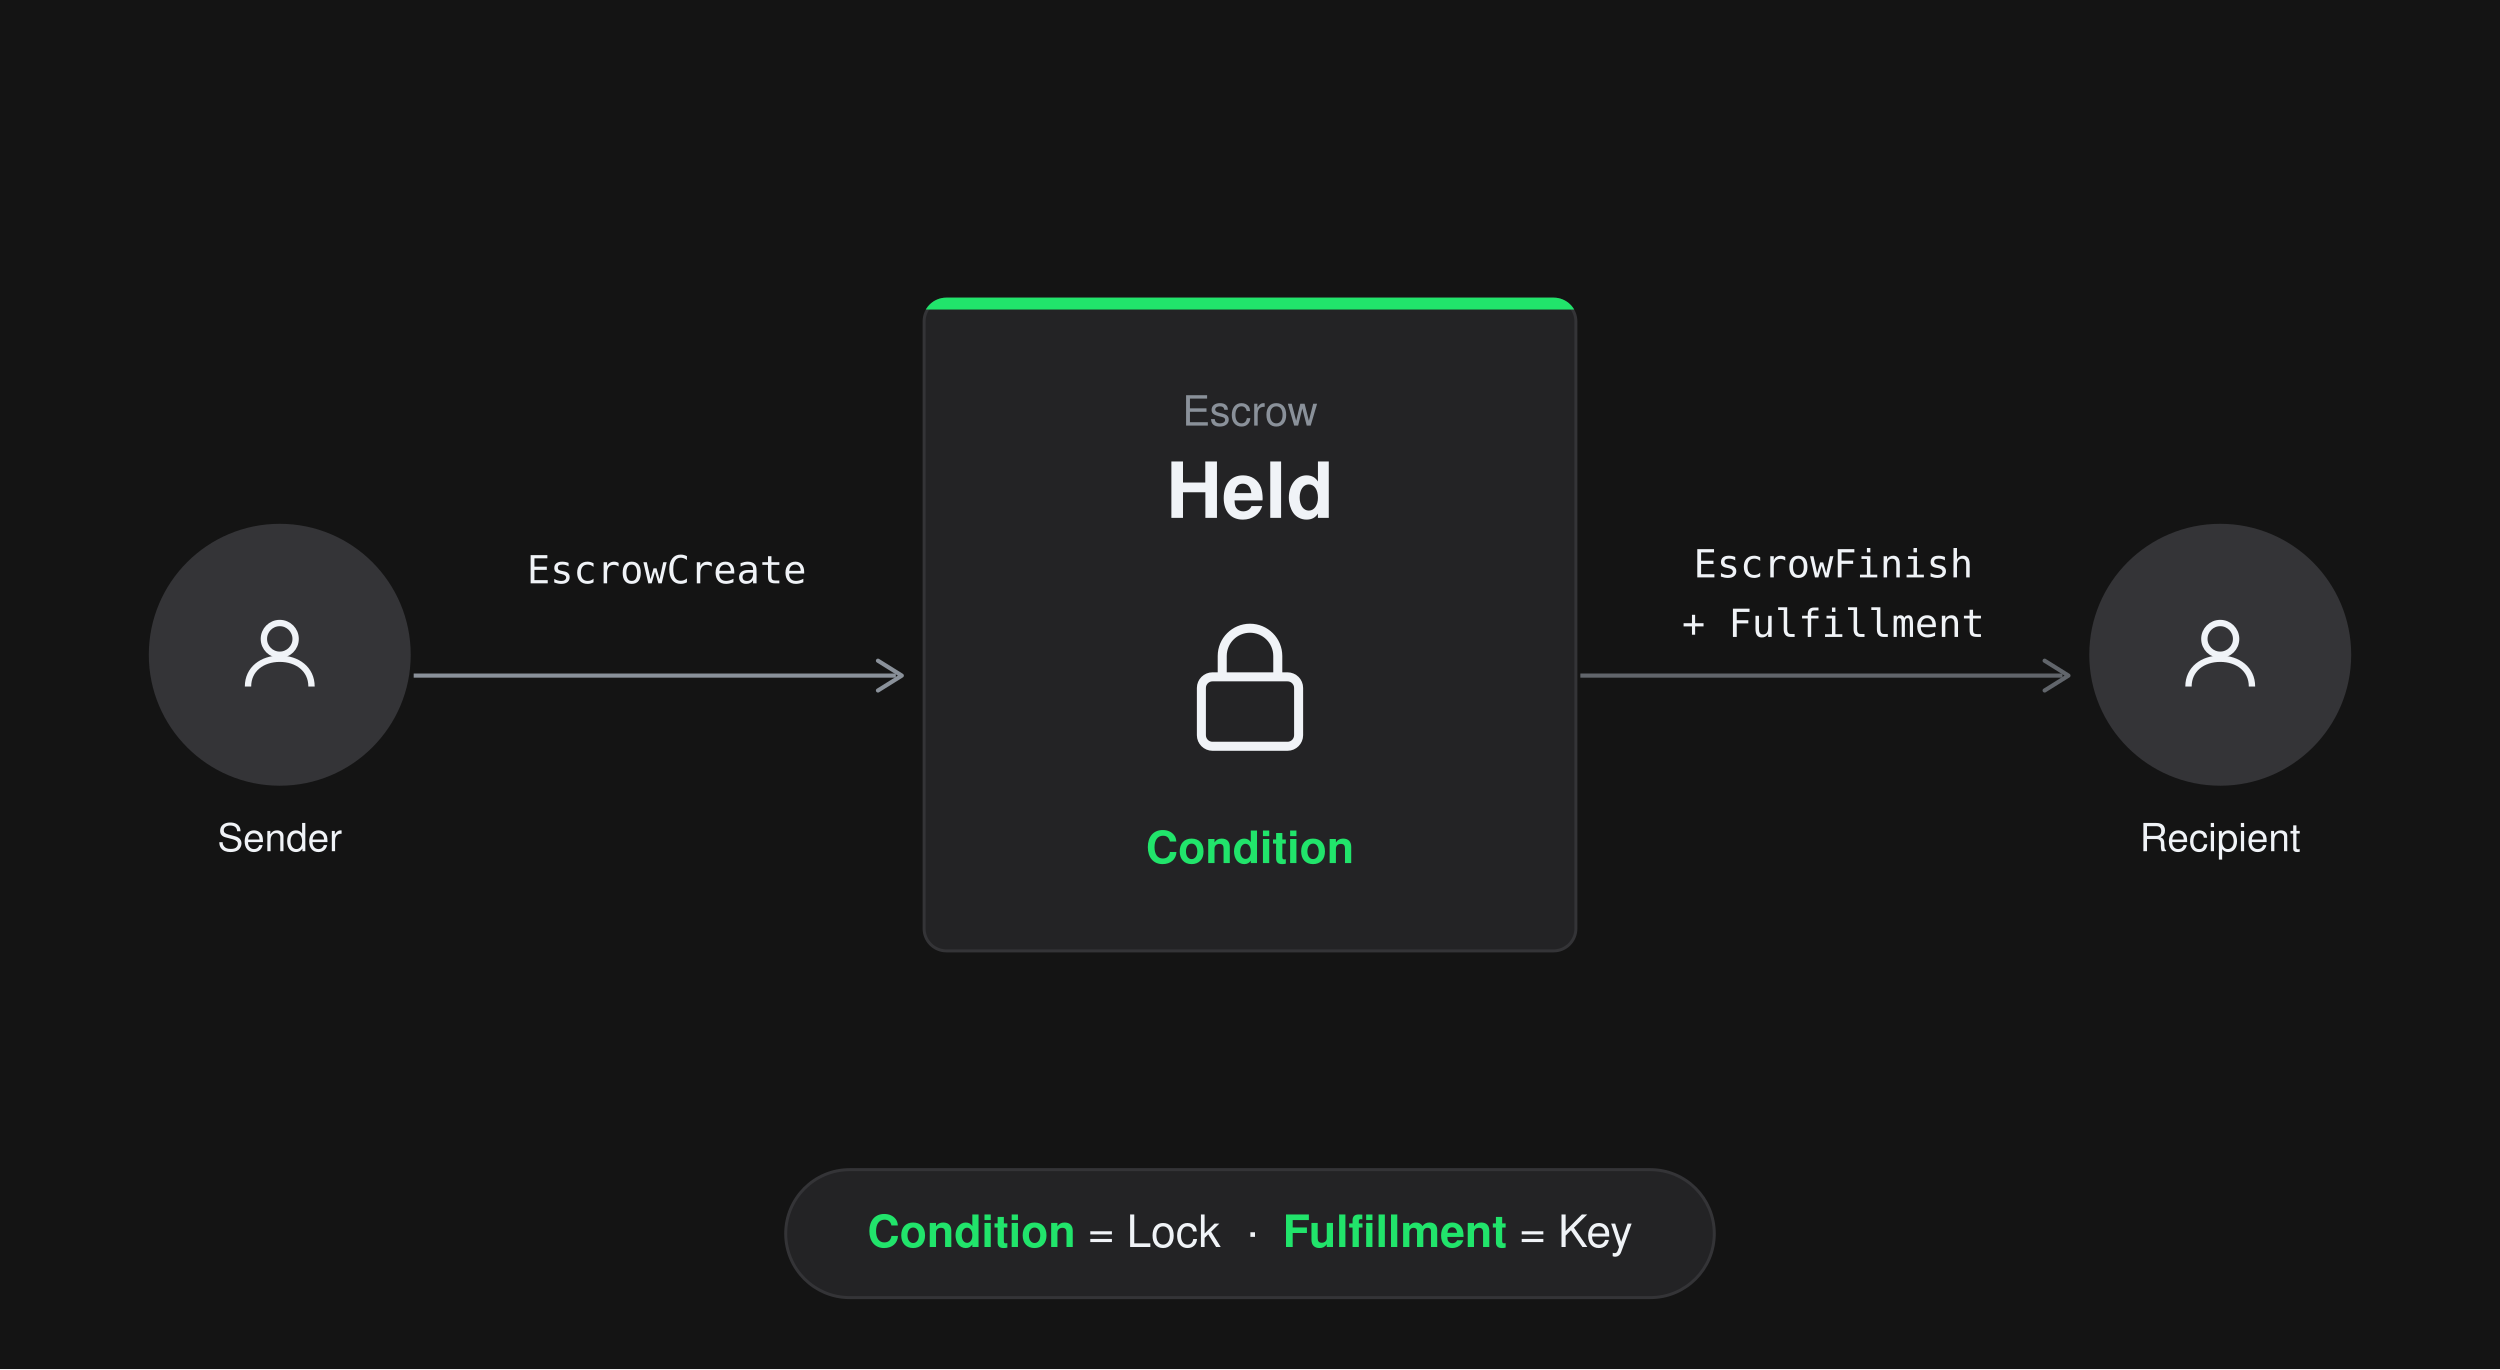
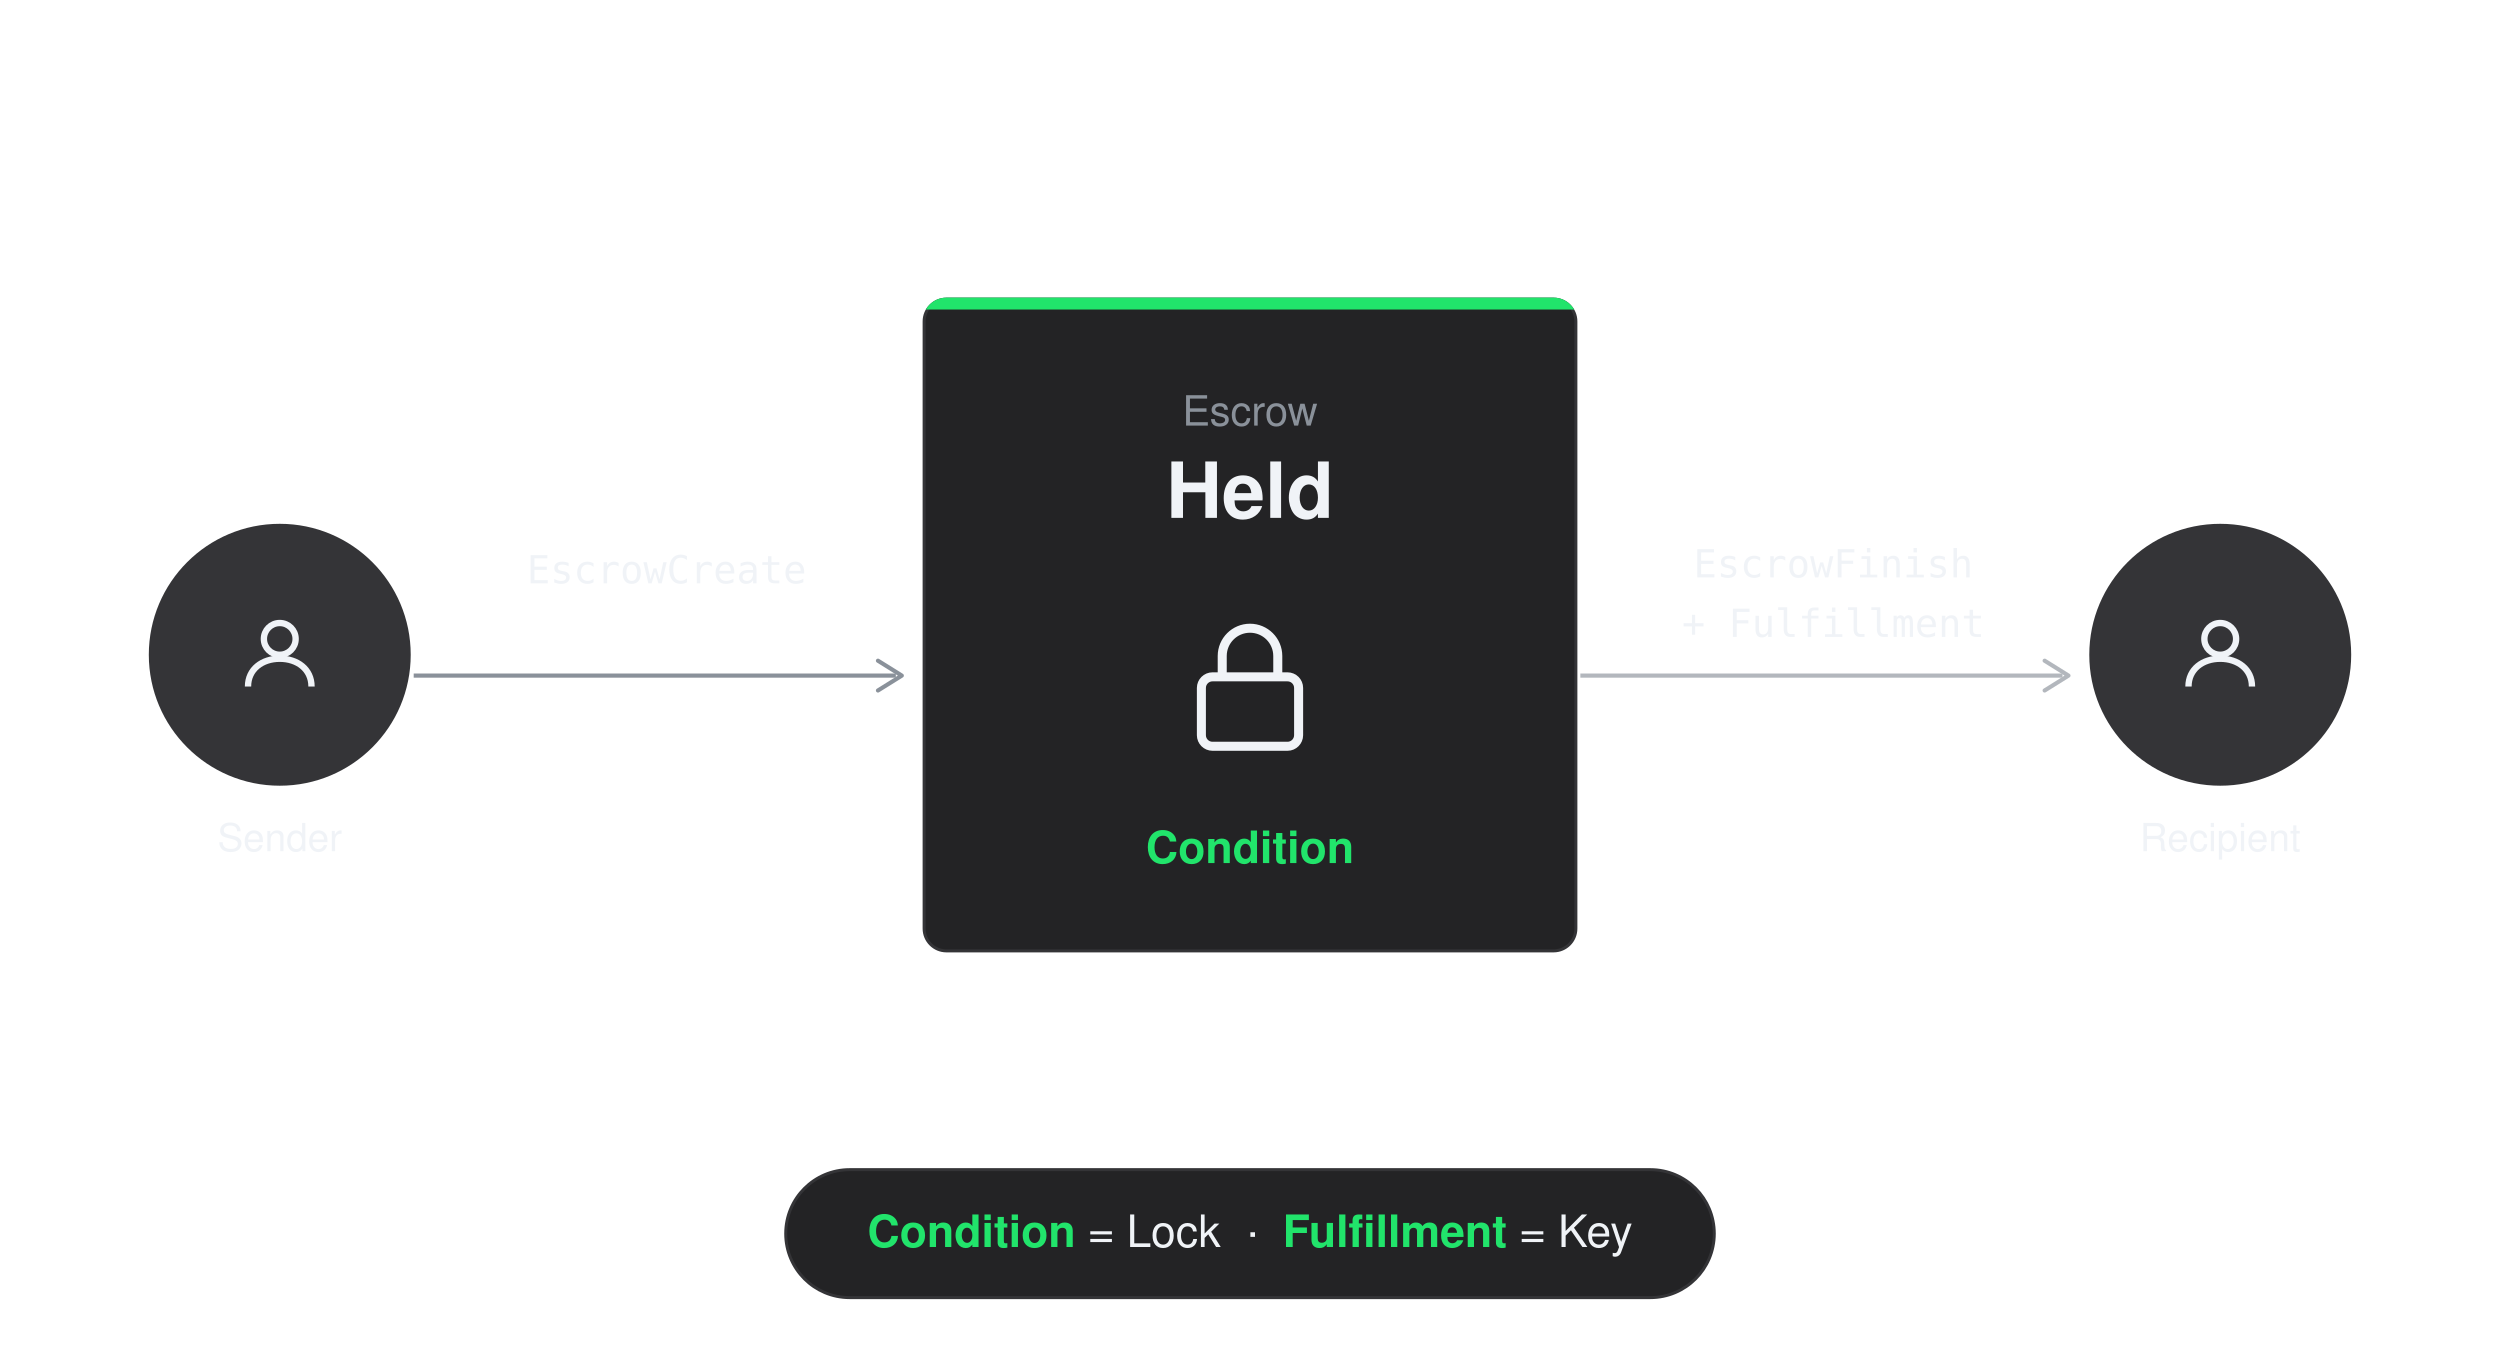
<svg xmlns="http://www.w3.org/2000/svg" viewBox="0 0 840 460" width="840" height="460" font-family="-apple-system,BlinkMacSystemFont,'Helvetica Neue',Helvetica,Arial,sans-serif">
-   <rect width="840" height="460" fill="#141414" />
  <circle cx="94" cy="220" r="44" fill="#343437" />
  <g transform="translate(78,204) scale(1.3333)">
    <circle cx="12" cy="8" r="4" fill="none" stroke="#F0F3F7" stroke-width="1.6" />
    <path d="M4 20c0-4.4 3.6-7 8-7s8 2.6 8 7" fill="none" stroke="#F0F3F7" stroke-width="1.6" />
  </g>
  <text x="94" y="286" text-anchor="middle" font-size="13" fill="#F0F3F7">Sender</text>
  <text x="224" y="196" text-anchor="middle" font-family="'SFMono-Regular','Consolas','Menlo',monospace" font-size="13" fill="#F0F3F7">EscrowCreate</text>
  <line x1="139" y1="227" x2="301" y2="227" stroke="#8A919A" stroke-width="1.4" />
  <path d="M295 222 L303 227 L295 232" fill="none" stroke="#8A919A" stroke-width="1.4" stroke-linecap="round" stroke-linejoin="round" />
  <defs>
    <clipPath id="cardclip">
      <rect x="310" y="100" width="220" height="220" rx="8" />
    </clipPath>
  </defs>
  <rect x="310.5" y="100.5" width="219" height="219" rx="7.5" fill="#232325" stroke="#343437" stroke-width="1" />
  <rect x="310" y="100" width="220" height="4" fill="#21E46B" clip-path="url(#cardclip)" />
  <text x="420" y="143" text-anchor="middle" font-size="14" fill="#8A919A">Escrow</text>
  <text x="420" y="174" text-anchor="middle" font-size="26" font-weight="700" fill="#F0F3F7">Held</text>
  <g transform="translate(392,201.75) scale(2.3333)">
    <rect x="5" y="11" width="14" height="10" rx="1.6" fill="none" stroke="#F0F3F7" stroke-width="1.3" />
    <path d="M8 11V8a4 4 0 0 1 8 0v3" fill="none" stroke="#F0F3F7" stroke-width="1.3" />
  </g>
  <text x="420" y="290" text-anchor="middle" font-size="15" font-weight="700" fill="#21E46B">Condition</text>
  <text x="616" y="194" text-anchor="middle" font-family="'SFMono-Regular','Consolas','Menlo',monospace" font-size="13" fill="#F0F3F7">EscrowFinish</text>
  <text x="616" y="214" text-anchor="middle" font-family="'SFMono-Regular','Consolas','Menlo',monospace" font-size="13" fill="#F0F3F7">+ Fulfillment</text>
  <g opacity="0.65">
    <line x1="531" y1="227" x2="693" y2="227" stroke="#8A919A" stroke-width="1.4" />
    <path d="M687 222 L695 227 L687 232" fill="none" stroke="#8A919A" stroke-width="1.4" stroke-linecap="round" stroke-linejoin="round" />
  </g>
  <circle cx="746" cy="220" r="44" fill="#343437" />
  <g transform="translate(730,204) scale(1.3333)">
    <circle cx="12" cy="8" r="4" fill="none" stroke="#F0F3F7" stroke-width="1.6" />
    <path d="M4 20c0-4.4 3.6-7 8-7s8 2.6 8 7" fill="none" stroke="#F0F3F7" stroke-width="1.6" />
  </g>
  <text x="746" y="286" text-anchor="middle" font-size="13" fill="#F0F3F7">Recipient</text>
  <rect x="264" y="393" width="312" height="43" rx="21.5" fill="#232325" stroke="#343437" stroke-width="1" />
  <text x="420" y="419" text-anchor="middle" font-size="15" fill="#F0F3F7">
    <tspan font-weight="700" fill="#21E46B">Condition</tspan> = Lock  ·  <tspan font-weight="700" fill="#21E46B">Fulfillment</tspan> = Key</text>
</svg>
